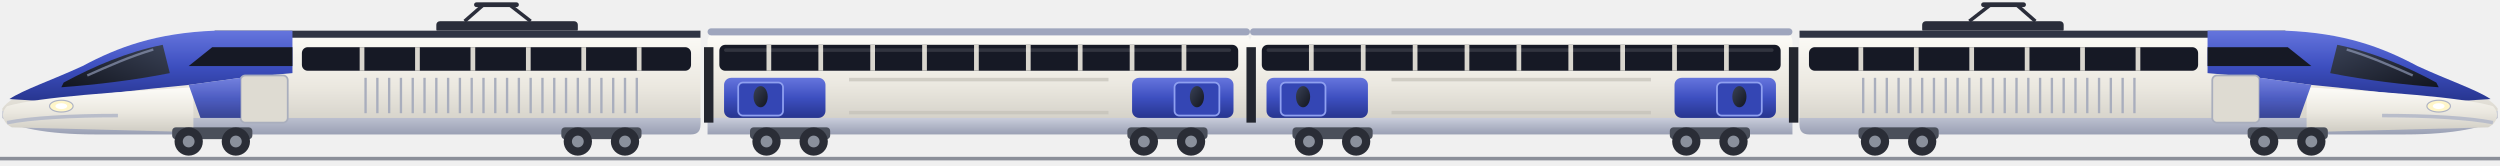
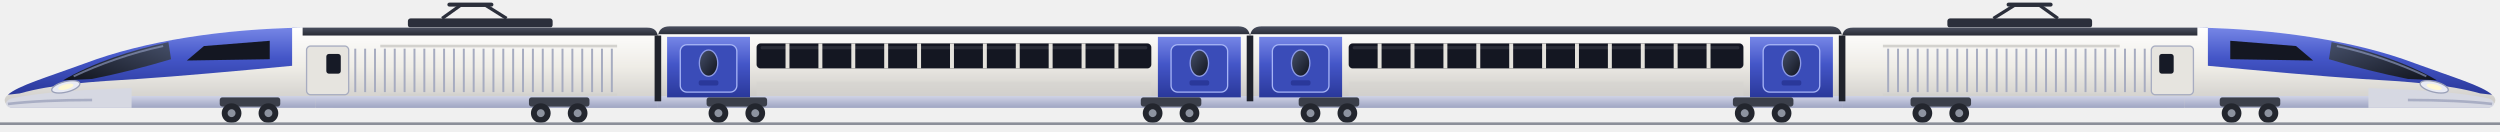
- <svg xmlns="http://www.w3.org/2000/svg" viewBox="0 0 2120 140" width="2120" height="140">
+ <svg xmlns="http://www.w3.org/2000/svg" viewBox="0 0 3800 200" width="3800" height="200">
  <defs>
-     <linearGradient id="cream" x1="0" y1="0" x2="0" y2="1">
-       <stop offset="0" stop-color="#fdfcf8" />
-       <stop offset=".55" stop-color="#ebe8e0" />
-       <stop offset="1" stop-color="#cfccc3" />
+     <linearGradient id="cr" x1="0" y1="0" x2="0" y2="1">
+       <stop offset="0" stop-color="#ffffff" />
+       <stop offset=".5" stop-color="#eeece6" />
+       <stop offset="1" stop-color="#cbc9c6" />
    </linearGradient>
-     <linearGradient id="blue" x1="0" y1="0" x2="0" y2="1">
-       <stop offset="0" stop-color="#6575dd" />
-       <stop offset=".5" stop-color="#3d4fc0" />
-       <stop offset="1" stop-color="#27358f" />
+     <linearGradient id="bl" x1="0" y1="0" x2="0" y2="1">
+       <stop offset="0" stop-color="#7686e6" />
+       <stop offset=".45" stop-color="#4456c8" />
+       <stop offset="1" stop-color="#2a389a" />
    </linearGradient>
-     <linearGradient id="skirt" x1="0" y1="0" x2="0" y2="1">
-       <stop offset="0" stop-color="#c9cddb" />
-       <stop offset="1" stop-color="#9aa0b4" />
+     <linearGradient id="sk" x1="0" y1="0" x2="0" y2="1">
+       <stop offset="0" stop-color="#cfd3e6" />
+       <stop offset="1" stop-color="#9ea4c2" />
    </linearGradient>
-     <linearGradient id="glass" x1="0" y1="0" x2="1" y2="1">
-       <stop offset="0" stop-color="#3a4256" />
-       <stop offset="1" stop-color="#12151f" />
+     <linearGradient id="gl" x1="0" y1="0" x2="1" y2="1">
+       <stop offset="0" stop-color="#46506a" />
+       <stop offset="1" stop-color="#10131c" />
    </linearGradient>
-     <symbol id="mid" viewBox="0 0 460 140" overflow="visible">
-       <rect x="0" y="28" width="460" height="80" rx="7" fill="url(#cream)" />
-       <rect x="0" y="24" width="460" height="6" rx="3" fill="#9fa6bd" />
-       <rect x="0" y="100" width="460" height="14" fill="url(#skirt)" />
-       <rect x="10" y="38" width="440" height="22" rx="5" fill="#161925" />
-       <rect x="50" y="38" width="4" height="22" fill="#d9d6ce" />
-       <rect x="94" y="38" width="4" height="22" fill="#d9d6ce" />
-       <rect x="138" y="38" width="4" height="22" fill="#d9d6ce" />
-       <rect x="182" y="38" width="4" height="22" fill="#d9d6ce" />
-       <rect x="226" y="38" width="4" height="22" fill="#d9d6ce" />
-       <rect x="270" y="38" width="4" height="22" fill="#d9d6ce" />
-       <rect x="314" y="38" width="4" height="22" fill="#d9d6ce" />
-       <rect x="358" y="38" width="4" height="22" fill="#d9d6ce" />
-       <rect x="402" y="38" width="4" height="22" fill="#d9d6ce" />
-       <rect x="14" y="41" width="430" height="3" rx="1.5" fill="#fff" opacity=".12" />
-       <rect x="14" y="66" width="86" height="34" rx="6" fill="url(#blue)" />
-       <rect x="360" y="66" width="86" height="34" rx="6" fill="url(#blue)" />
-       <rect x="26" y="70" width="38" height="28" rx="4" fill="#3446b4" stroke="#8fa0f0" stroke-width="1.5" />
-       <ellipse cx="45" cy="82" rx="6" ry="9" fill="url(#glass)" />
-       <rect x="396" y="70" width="38" height="28" rx="4" fill="#3446b4" stroke="#8fa0f0" stroke-width="1.5" />
-       <ellipse cx="415" cy="82" rx="6" ry="9" fill="url(#glass)" />
-       <rect x="120" y="66" width="220" height="3" fill="#c3c0b8" opacity=".7" />
-       <rect x="120" y="94" width="220" height="3" fill="#c3c0b8" opacity=".7" />
-       <rect x="36" y="108" width="68" height="10" rx="3" fill="#4a4f5a" />
-       <circle cx="50" cy="120" r="12" fill="#2a2d36" />
-       <circle cx="50" cy="120" r="5" fill="#8a909c" />
-       <circle cx="90" cy="120" r="12" fill="#2a2d36" />
-       <circle cx="90" cy="120" r="5" fill="#8a909c" />
-       <rect x="356" y="108" width="68" height="10" rx="3" fill="#4a4f5a" />
-       <circle cx="370" cy="120" r="12" fill="#2a2d36" />
-       <circle cx="370" cy="120" r="5" fill="#8a909c" />
-       <circle cx="410" cy="120" r="12" fill="#2a2d36" />
-       <circle cx="410" cy="120" r="5" fill="#8a909c" />
+     <linearGradient id="rf" x1="0" y1="0" x2="0" y2="1">
+       <stop offset="0" stop-color="#4a4f5e" />
+       <stop offset="1" stop-color="#1d2029" />
+     </linearGradient>
+     <symbol id="mid" viewBox="0 0 900 200" overflow="visible">
+       <path d="M0 58 Q0 40 18 40 L882 40 Q900 40 900 58 L900 150 L0 150 Z" fill="url(#cr)" />
+       <path d="M0 58 Q0 40 18 40 L882 40 Q900 40 900 58 L900 52 L0 52 Z" fill="url(#rf)" />
+       <rect x="0" y="146" width="900" height="18" fill="url(#sk)" />
+       <rect x="150" y="124" width="600" height="22" fill="#d5d3cf" opacity=".55" />
+       <rect x="150" y="66" width="600" height="38" rx="6" fill="#141722" />
+       <rect x="194" y="66" width="6" height="38" fill="#e4e2dc" />
+       <rect x="244" y="66" width="6" height="38" fill="#e4e2dc" />
+       <rect x="294" y="66" width="6" height="38" fill="#e4e2dc" />
+       <rect x="344" y="66" width="6" height="38" fill="#e4e2dc" />
+       <rect x="394" y="66" width="6" height="38" fill="#e4e2dc" />
+       <rect x="444" y="66" width="6" height="38" fill="#e4e2dc" />
+       <rect x="494" y="66" width="6" height="38" fill="#e4e2dc" />
+       <rect x="544" y="66" width="6" height="38" fill="#e4e2dc" />
+       <rect x="594" y="66" width="6" height="38" fill="#e4e2dc" />
+       <rect x="644" y="66" width="6" height="38" fill="#e4e2dc" />
+       <rect x="694" y="66" width="6" height="38" fill="#e4e2dc" />
+       <rect x="156" y="70" width="588" height="5" rx="2.5" fill="#fff" opacity=".1" />
+       <path d="M14 56 L140 56 L140 148 L14 148 Z" fill="url(#bl)" />
+       <path d="M760 56 L886 56 L886 148 L760 148 Z" fill="url(#bl)" />
+       <rect x="34" y="68" width="86" height="72" rx="10" fill="#3a4cb8" stroke="#a6b4f6" stroke-width="2" />
+       <rect x="780" y="68" width="86" height="72" rx="10" fill="#3a4cb8" stroke="#a6b4f6" stroke-width="2" />
+       <ellipse cx="77" cy="96" rx="14" ry="20" fill="url(#gl)" stroke="#8d9be6" stroke-width="2" />
+       <ellipse cx="823" cy="96" rx="14" ry="20" fill="url(#gl)" stroke="#8d9be6" stroke-width="2" />
+       <rect x="62" y="122" width="30" height="8" rx="3" fill="#2a389a" />
+       <rect x="808" y="122" width="30" height="8" rx="3" fill="#2a389a" />
+       <rect x="74" y="148" width="92" height="14" rx="4" fill="#3b3f4a" />
+       <circle cx="92" cy="172" r="15" fill="#23262e" />
+       <circle cx="92" cy="172" r="6" fill="#8d93a0" />
+       <circle cx="148" cy="172" r="15" fill="#23262e" />
+       <circle cx="148" cy="172" r="6" fill="#8d93a0" />
+       <rect x="734" y="148" width="92" height="14" rx="4" fill="#3b3f4a" />
+       <circle cx="752" cy="172" r="15" fill="#23262e" />
+       <circle cx="752" cy="172" r="6" fill="#8d93a0" />
+       <circle cx="808" cy="172" r="15" fill="#23262e" />
+       <circle cx="808" cy="172" r="6" fill="#8d93a0" />
    </symbol>
-     <symbol id="head" viewBox="0 0 600 140" overflow="visible">
-       <rect x="110" y="18" width="120" height="10" rx="3" fill="#2a2d3a" />
-       <path d="M150 18 L168 4 L190 4 L206 18" fill="none" stroke="#2a2d3a" stroke-width="3" />
-       <rect x="160" y="2" width="38" height="4" rx="2" fill="#2a2d3a" />
-       <path d="M6 30 Q6 26 12 26 L418 26 C468 28 500 40 530 56 C560 70 590 80 598 92 L598 100 C590 108 560 112 520 112 L14 112 Q6 112 6 104 Z" fill="url(#cream)" />
-       <path d="M6 26 L418 26 L418 32 L6 32 Z" fill="#303544" />
-       <path d="M6 100 L520 100 C556 100 588 98 598 94 L598 100 C590 108 560 114 520 114 L14 114 Q6 114 6 106 Z" fill="url(#skirt)" />
-       <rect x="14" y="40" width="330" height="20" rx="5" fill="#161925" />
-       <rect x="56" y="40" width="4" height="20" fill="#d9d6ce" />
-       <rect x="103" y="40" width="4" height="20" fill="#d9d6ce" />
-       <rect x="150" y="40" width="4" height="20" fill="#d9d6ce" />
-       <rect x="197" y="40" width="4" height="20" fill="#d9d6ce" />
-       <rect x="244" y="40" width="4" height="20" fill="#d9d6ce" />
-       <rect x="291" y="40" width="4" height="20" fill="#d9d6ce" />
-       <g stroke="#a9aebd" stroke-width="2">
-         <line x1="60" y1="66" x2="60" y2="96" />
-         <line x1="70" y1="66" x2="70" y2="96" />
-         <line x1="80" y1="66" x2="80" y2="96" />
-         <line x1="90" y1="66" x2="90" y2="96" />
-         <line x1="100" y1="66" x2="100" y2="96" />
-         <line x1="110" y1="66" x2="110" y2="96" />
-         <line x1="120" y1="66" x2="120" y2="96" />
-         <line x1="130" y1="66" x2="130" y2="96" />
-         <line x1="140" y1="66" x2="140" y2="96" />
-         <line x1="150" y1="66" x2="150" y2="96" />
-         <line x1="160" y1="66" x2="160" y2="96" />
-         <line x1="170" y1="66" x2="170" y2="96" />
-         <line x1="180" y1="66" x2="180" y2="96" />
-         <line x1="190" y1="66" x2="190" y2="96" />
-         <line x1="200" y1="66" x2="200" y2="96" />
-         <line x1="210" y1="66" x2="210" y2="96" />
-         <line x1="220" y1="66" x2="220" y2="96" />
-         <line x1="230" y1="66" x2="230" y2="96" />
-         <line x1="240" y1="66" x2="240" y2="96" />
-         <line x1="250" y1="66" x2="250" y2="96" />
-         <line x1="260" y1="66" x2="260" y2="96" />
-         <line x1="270" y1="66" x2="270" y2="96" />
-         <line x1="280" y1="66" x2="280" y2="96" />
-         <line x1="290" y1="66" x2="290" y2="96" />
+     <symbol id="head" viewBox="0 0 1000 200" overflow="visible">
+       <rect x="160" y="28" width="220" height="14" rx="4" fill="#2b2f3b" />
+       <path d="M230 28 L262 8 L300 8 L328 28" fill="none" stroke="#2b2f3b" stroke-width="5" stroke-linejoin="round" />
+       <rect x="250" y="4" width="70" height="6" rx="3" fill="#2b2f3b" />
+       <path d="M0 58 Q0 42 16 42 L540 42 C660 44 780 62 870 96 C930 118 975 132 990 146 C996 152 992 160 984 162 L0 164 Z" fill="url(#cr)" />
+       <rect x="0" y="146" width="520" height="18" fill="url(#sk)" />
+       <path d="M520 146 L960 146 C975 148 985 152 988 156 L984 164 L520 164 Z" fill="url(#sk)" />
+       <path d="M0 58 Q0 42 16 42 L540 42 L540 54 L0 54 Z" fill="url(#rf)" />
+       <g stroke="#a7acc0" stroke-width="3">
+         <line x1="70" y1="74" x2="70" y2="140" />
+         <line x1="85" y1="74" x2="85" y2="140" />
+         <line x1="100" y1="74" x2="100" y2="140" />
+         <line x1="115" y1="74" x2="115" y2="140" />
+         <line x1="130" y1="74" x2="130" y2="140" />
+         <line x1="145" y1="74" x2="145" y2="140" />
+         <line x1="160" y1="74" x2="160" y2="140" />
+         <line x1="175" y1="74" x2="175" y2="140" />
+         <line x1="190" y1="74" x2="190" y2="140" />
+         <line x1="205" y1="74" x2="205" y2="140" />
+         <line x1="220" y1="74" x2="220" y2="140" />
+         <line x1="235" y1="74" x2="235" y2="140" />
+         <line x1="250" y1="74" x2="250" y2="140" />
+         <line x1="265" y1="74" x2="265" y2="140" />
+         <line x1="280" y1="74" x2="280" y2="140" />
+         <line x1="295" y1="74" x2="295" y2="140" />
+         <line x1="310" y1="74" x2="310" y2="140" />
+         <line x1="325" y1="74" x2="325" y2="140" />
+         <line x1="340" y1="74" x2="340" y2="140" />
+         <line x1="355" y1="74" x2="355" y2="140" />
+         <line x1="370" y1="74" x2="370" y2="140" />
+         <line x1="385" y1="74" x2="385" y2="140" />
+         <line x1="400" y1="74" x2="400" y2="140" />
+         <line x1="415" y1="74" x2="415" y2="140" />
+         <line x1="430" y1="74" x2="430" y2="140" />
+         <line x1="445" y1="74" x2="445" y2="140" />
+         <line x1="460" y1="74" x2="460" y2="140" />
      </g>
-       <path d="M352 26 L418 26 C468 28 500 40 530 56 C556 68 580 76 592 84 L560 86 C520 80 480 76 440 72 L396 66 L352 62 Z" fill="url(#blue)" />
-       <path d="M462 38 C492 44 520 56 546 70 L548 74 C520 72 486 68 456 62 Z" fill="url(#glass)" />
-       <path d="M470 42 C490 48 508 56 526 64" stroke="#8d97b3" stroke-width="2" fill="none" opacity=".7" />
-       <path d="M352 40 L420 40 L440 56 L352 56 Z" fill="#161925" />
-       <rect x="356" y="64" width="40" height="40" rx="4" fill="#dedbd2" stroke="#a9aebd" stroke-width="1.5" />
-       <path d="M436 74 C500 78 566 82 594 90 C600 96 598 104 590 108 L436 112 Z" fill="url(#cream)" />
-       <path d="M500 98 C540 98 574 100 594 104" stroke="#b9bdca" stroke-width="3" fill="none" />
-       <ellipse cx="548" cy="90" rx="10" ry="5" fill="#fff6c9" stroke="#aeb3c4" />
-       <ellipse cx="548" cy="90" rx="5" ry="2.5" fill="#fff" />
-       <path d="M396 66 L440 72 L430 100 L396 100 Z" fill="url(#blue)" opacity=".9" />
-       <rect x="56" y="108" width="68" height="10" rx="3" fill="#4a4f5a" />
-       <circle cx="70" cy="120" r="12" fill="#2a2d36" />
-       <circle cx="70" cy="120" r="5" fill="#8a909c" />
-       <circle cx="110" cy="120" r="12" fill="#2a2d36" />
-       <circle cx="110" cy="120" r="5" fill="#8a909c" />
-       <rect x="386" y="108" width="68" height="10" rx="3" fill="#4a4f5a" />
-       <circle cx="400" cy="120" r="12" fill="#2a2d36" />
-       <circle cx="400" cy="120" r="5" fill="#8a909c" />
-       <circle cx="440" cy="120" r="12" fill="#2a2d36" />
-       <circle cx="440" cy="120" r="5" fill="#8a909c" />
+       <rect x="62" y="68" width="360" height="4" fill="#d3d2ce" />
+       <rect x="62" y="142" width="360" height="4" fill="#d3d2ce" />
+       <rect x="470" y="70" width="64" height="74" rx="6" fill="#e6e4df" stroke="#a7acc0" stroke-width="2" />
+       <rect x="482" y="82" width="22" height="30" rx="4" fill="#161a26" />
+       <path d="M556 42 L540 42 C660 44 780 62 870 96 C930 118 972 130 988 144 L970 142 C920 128 860 124 790 120 C730 116 640 108 556 100 Z" fill="url(#bl)" />
+       <path d="M744 64 C800 76 860 96 904 122 L860 120 C820 112 780 102 740 90 Z" fill="url(#gl)" />
+       <path d="M752 70 C800 80 850 98 888 116" stroke="#98a3c8" stroke-width="3" fill="none" opacity=".6" />
+       <path d="M590 62 L690 70 L716 92 L590 90 Z" fill="#141722" />
+       <path d="M800 134 C870 136 940 140 984 150 C994 154 992 162 984 164 L800 164 Z" fill="#d6d8e2" />
+       <path d="M860 152 C910 152 954 154 988 158" stroke="#a9aec4" stroke-width="4" fill="none" />
+       <ellipse cx="900" cy="132" rx="22" ry="8" fill="#e9ebf4" stroke="#9aa0b8" stroke-width="2" transform="rotate(14 900 132)" />
+       <ellipse cx="900" cy="132" rx="12" ry="4" fill="#fff9d4" transform="rotate(14 900 132)" />
+       <rect x="104" y="148" width="92" height="14" rx="4" fill="#3b3f4a" />
+       <circle cx="122" cy="172" r="15" fill="#23262e" />
+       <circle cx="122" cy="172" r="6" fill="#8d93a0" />
+       <circle cx="178" cy="172" r="15" fill="#23262e" />
+       <circle cx="178" cy="172" r="6" fill="#8d93a0" />
+       <rect x="574" y="148" width="92" height="14" rx="4" fill="#3b3f4a" />
+       <circle cx="592" cy="172" r="15" fill="#23262e" />
+       <circle cx="592" cy="172" r="6" fill="#8d93a0" />
+       <circle cx="648" cy="172" r="15" fill="#23262e" />
+       <circle cx="648" cy="172" r="6" fill="#8d93a0" />
    </symbol>
  </defs>
-   <use href="#head" x="600" y="0" width="600" height="140" transform="translate(1200 0) scale(-1 1)" />
-   <use href="#mid" x="600" y="0" width="460" height="140" />
-   <use href="#mid" x="1060" y="0" width="460" height="140" />
-   <use href="#head" x="1520" y="0" width="600" height="140" />
-   <rect x="597" y="40" width="8" height="64" fill="#23262f" />
-   <rect x="1057" y="40" width="8" height="64" fill="#23262f" />
-   <rect x="1517" y="40" width="8" height="64" fill="#23262f" />
-   <rect x="0" y="133" width="2120" height="3" fill="#8b8f99" />
+   <use href="#head" width="1000" height="200" transform="translate(1000 0) scale(-1 1)" />
+   <use href="#mid" x="1000" width="900" height="200" />
+   <use href="#mid" x="1900" width="900" height="200" />
+   <use href="#head" x="2800" width="1000" height="200" />
+   <rect x="995" y="54" width="10" height="100" fill="#20232c" />
+   <rect x="1895" y="54" width="10" height="100" fill="#20232c" />
+   <rect x="2795" y="54" width="10" height="100" fill="#20232c" />
+   <rect x="0" y="186" width="3800" height="4" fill="#8b8f99" />
</svg>
